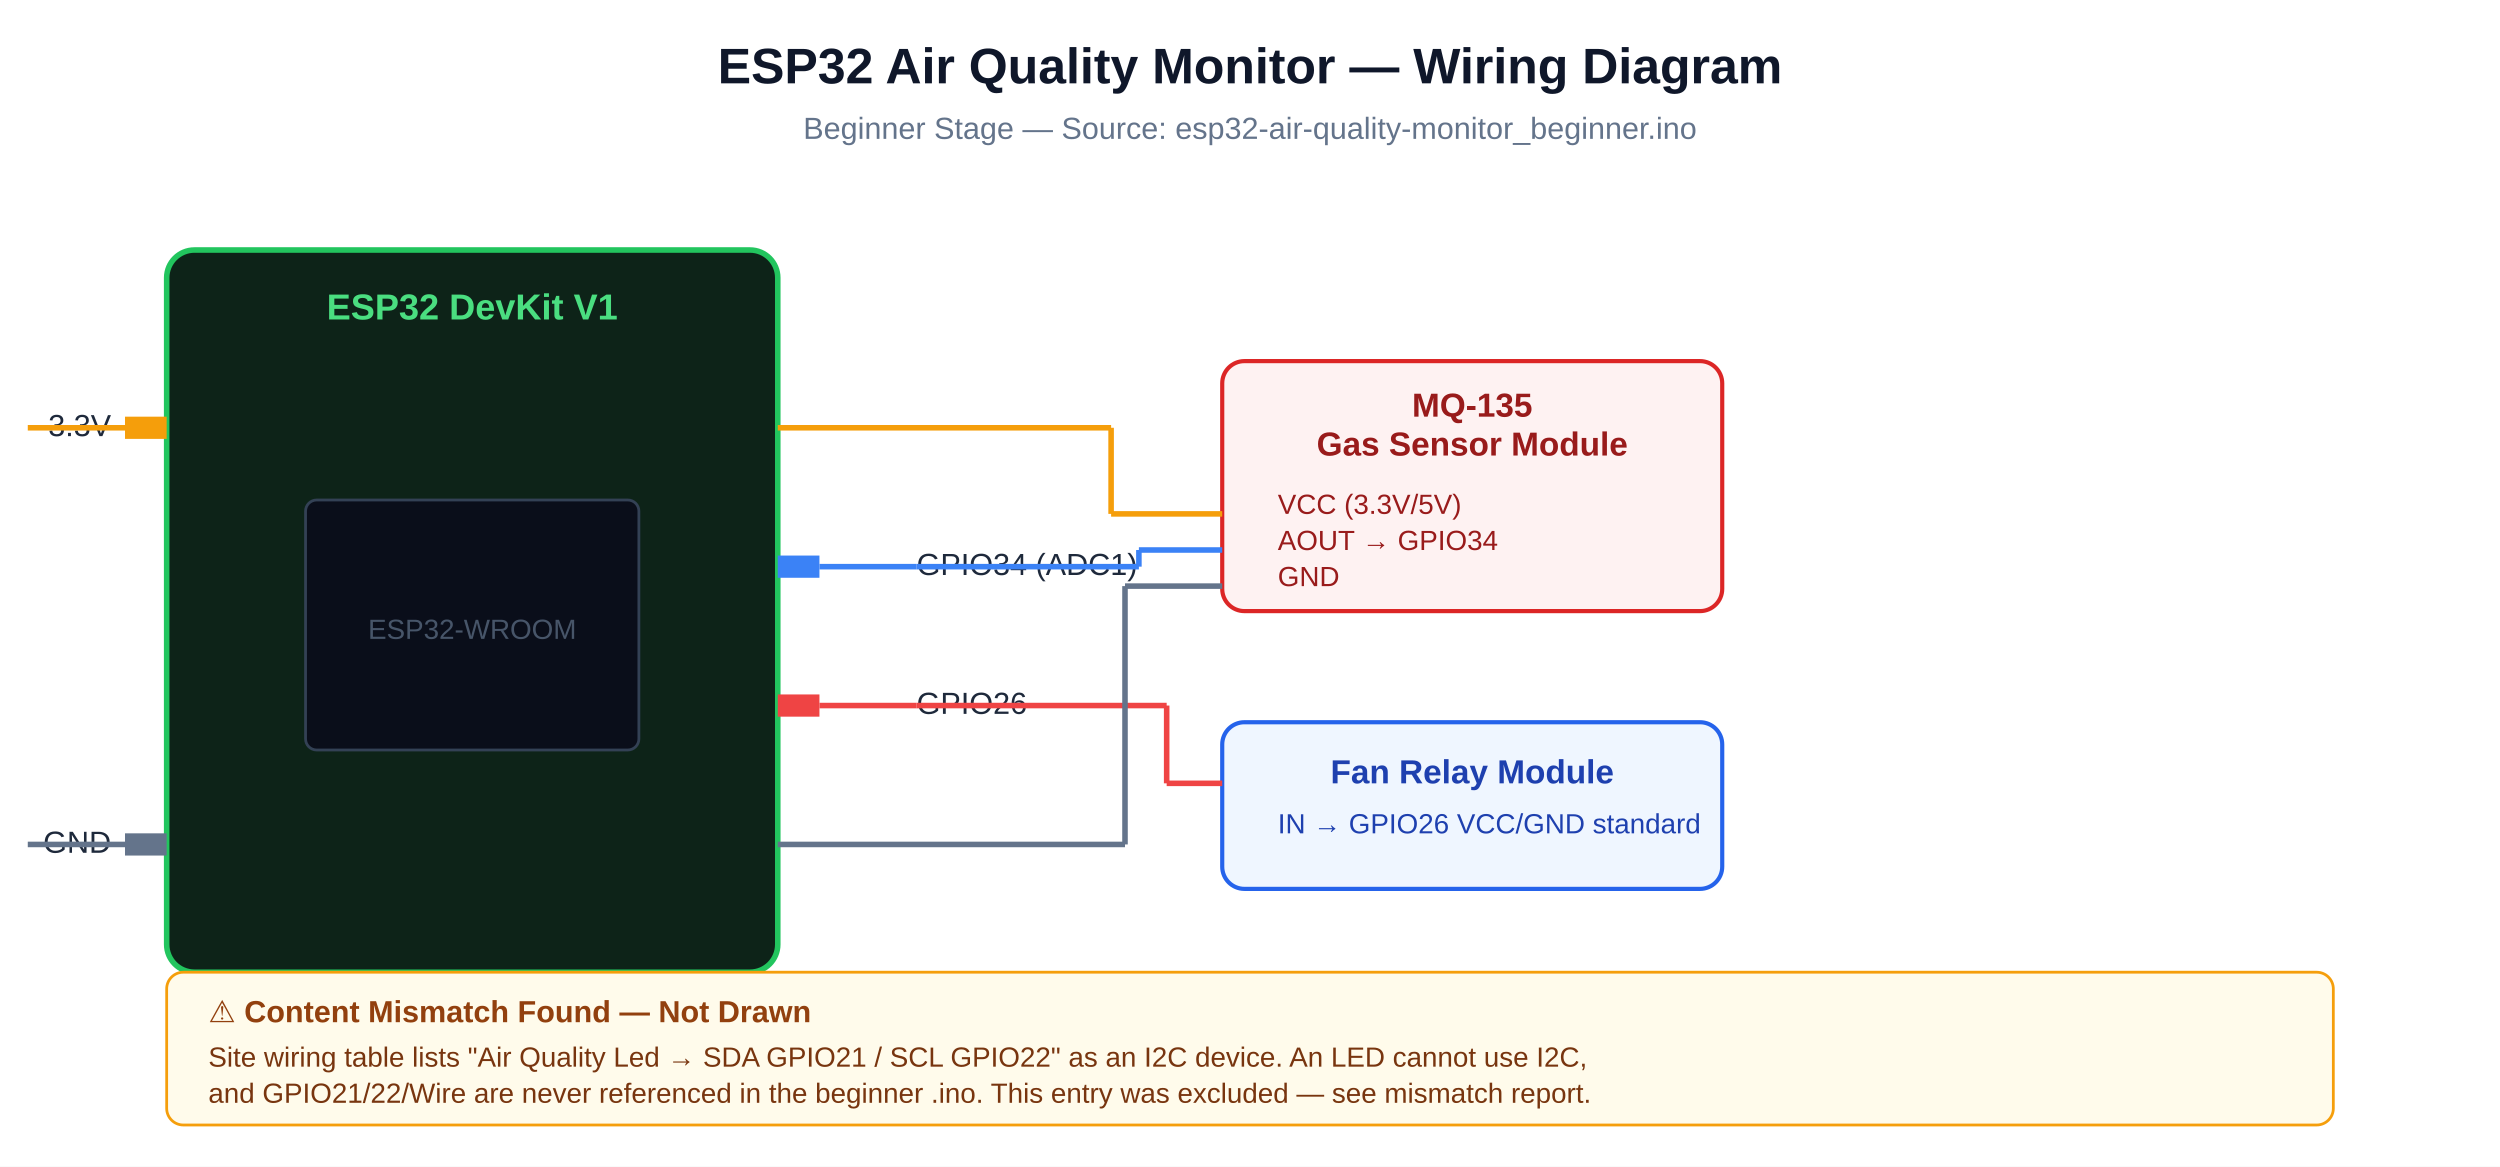
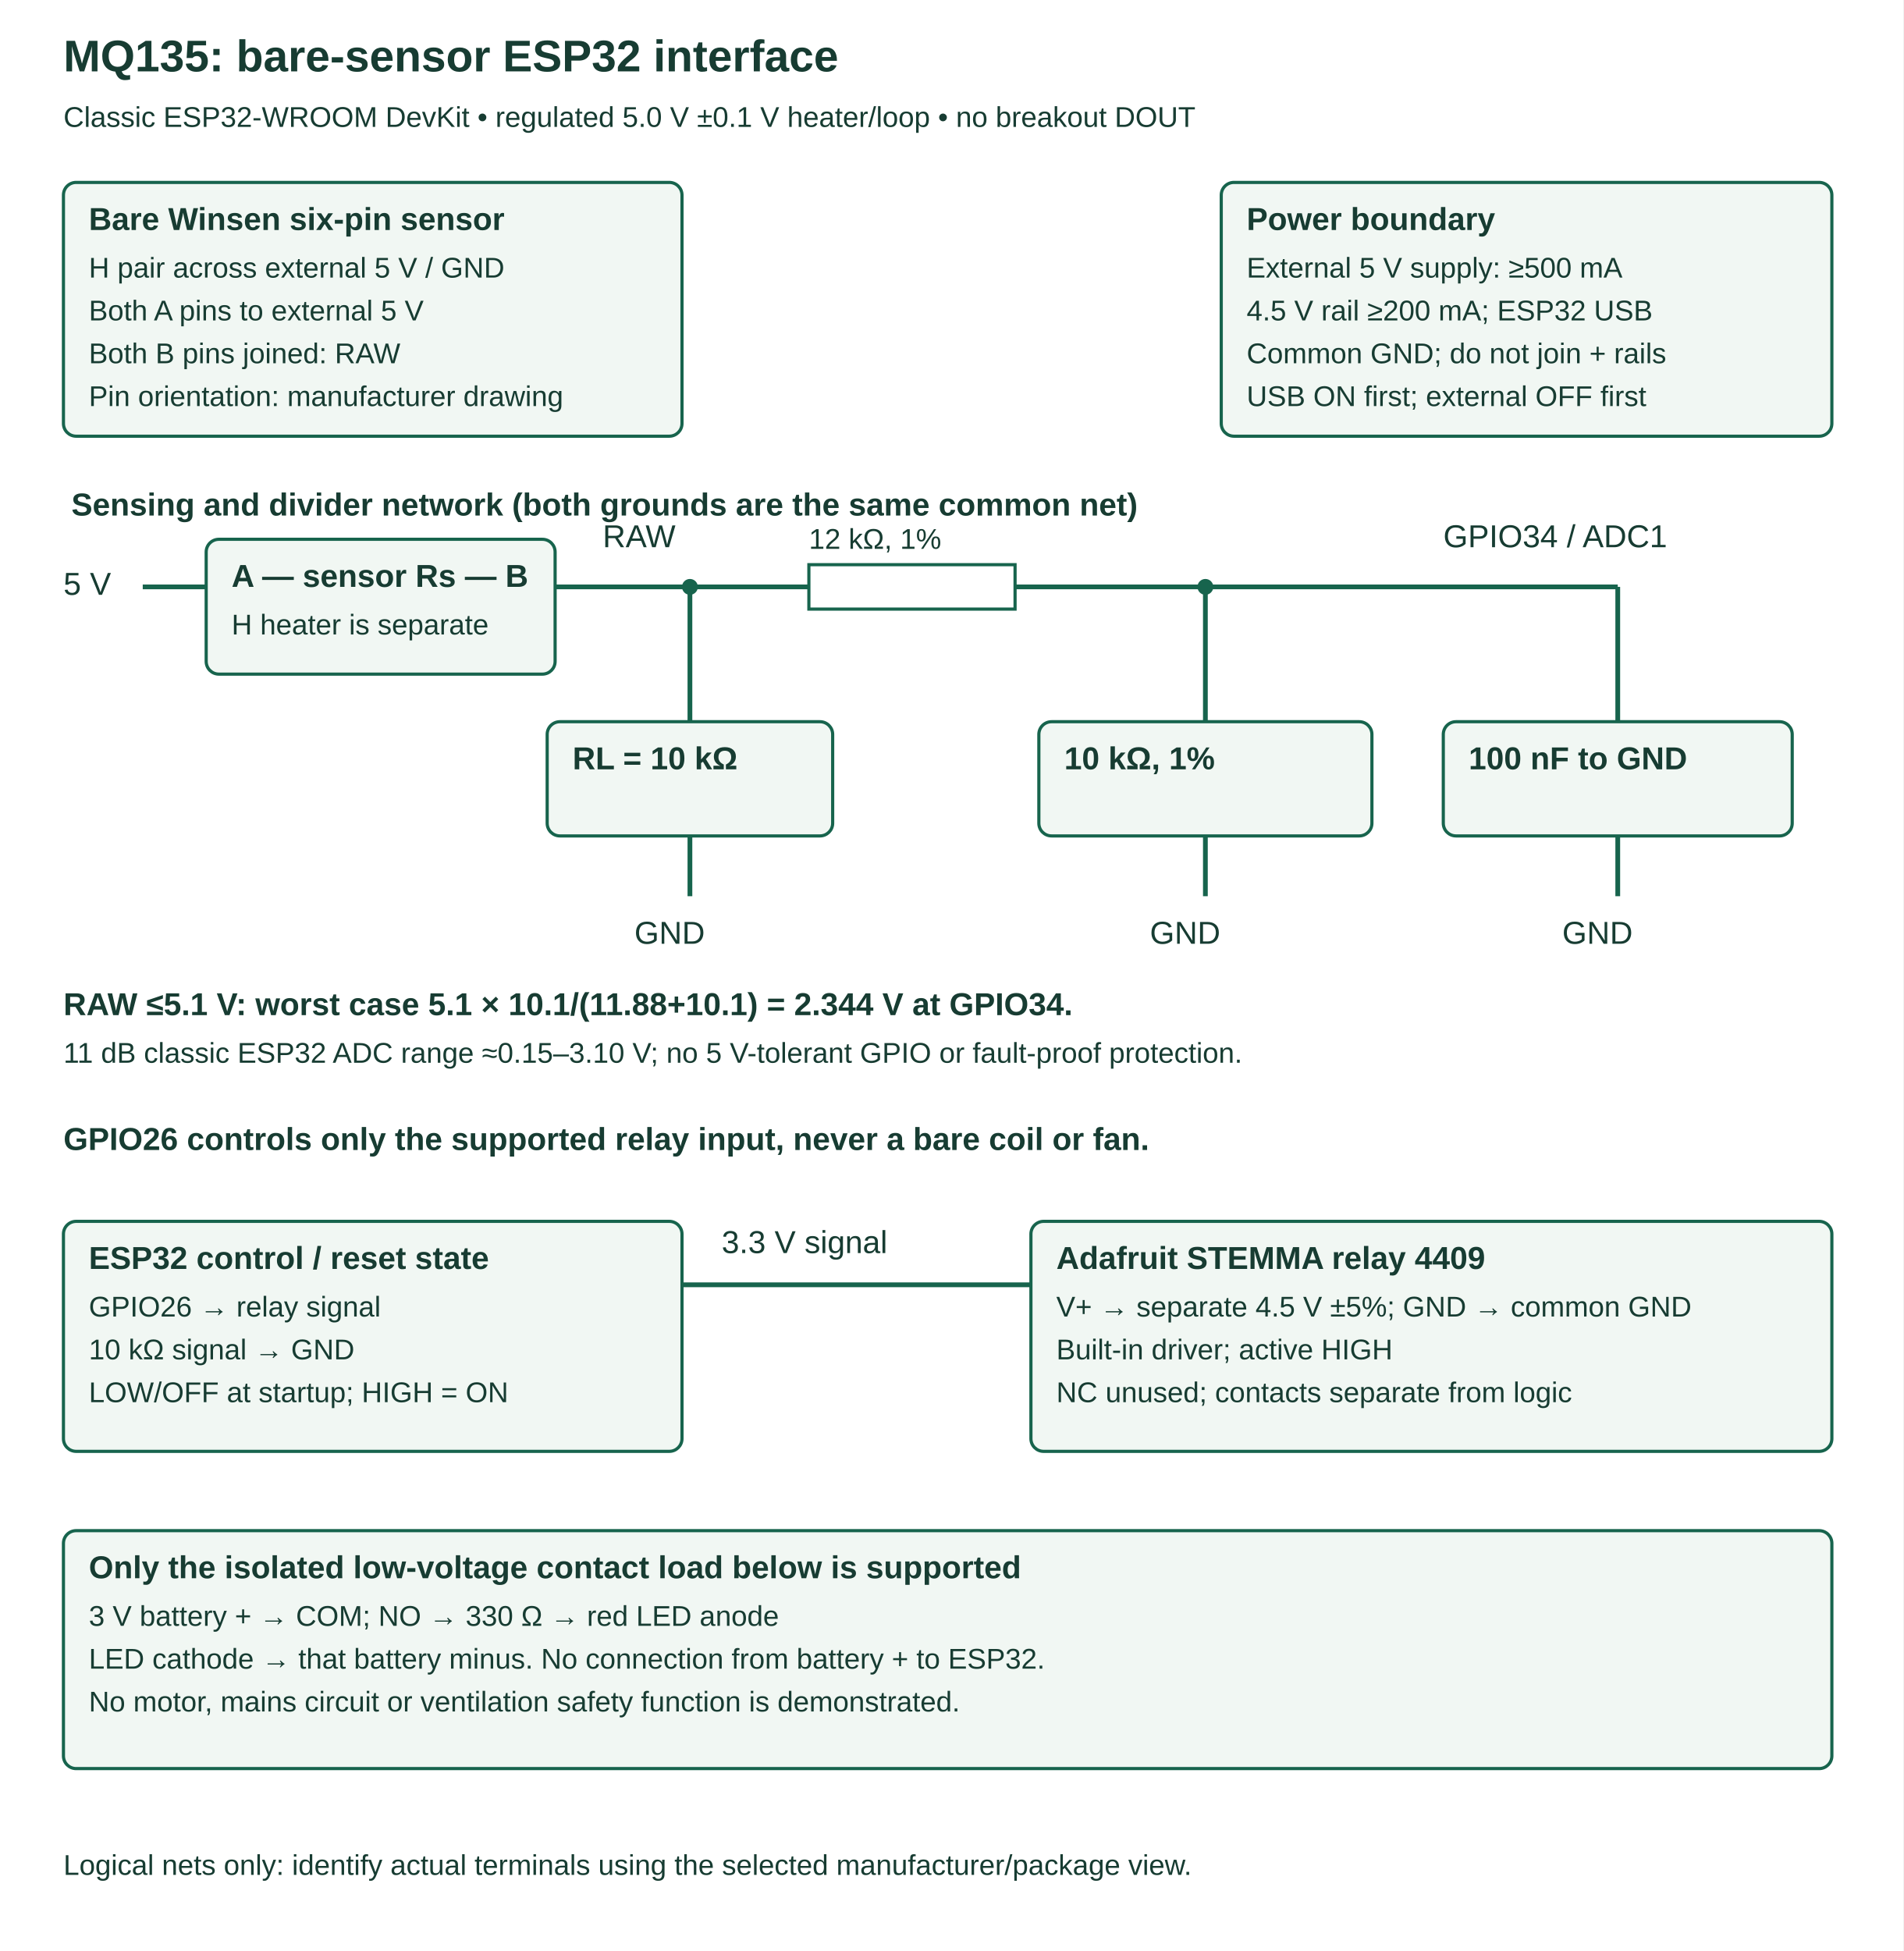
- <svg xmlns="http://www.w3.org/2000/svg" viewBox="0 0 900 420" font-family="Arial, Helvetica, sans-serif">
-   <rect width="900" height="420" fill="#ffffff" />
-   <text x="450" y="30" text-anchor="middle" font-size="18" font-weight="bold" fill="#0f172a">ESP32 Air Quality Monitor — Wiring Diagram</text>
-   <text x="450" y="50" text-anchor="middle" font-size="11" fill="#64748b">Beginner Stage — Source: esp32-air-quality-monitor_beginner.ino</text>
-   <rect x="60" y="90" width="220" height="260" rx="10" fill="#0d2318" stroke="#22c55e" stroke-width="2" />
-   <text x="170" y="115" text-anchor="middle" font-size="13" fill="#4ade80" font-weight="bold">ESP32 DevKit V1</text>
-   <rect x="110" y="180" width="120" height="90" rx="4" fill="#0a0e1a" stroke="#334155" />
-   <text x="170" y="230" text-anchor="middle" font-size="10" fill="#475569">ESP32-WROOM</text>
-   <g font-size="11" fill="#1e293b">
-     <rect x="45" y="150" width="15" height="8" fill="#f59e0b" />
-     <text x="40" y="157" text-anchor="end">3.3V</text>
-     <line x1="45" y1="154" x2="10" y2="154" stroke="#f59e0b" stroke-width="2" />
-     <rect x="45" y="300" width="15" height="8" fill="#64748b" />
-     <text x="40" y="307" text-anchor="end">GND</text>
-     <line x1="45" y1="304" x2="10" y2="304" stroke="#64748b" stroke-width="2" />
-   </g>
-   <g font-size="11" fill="#1e293b">
-     <rect x="280" y="200" width="15" height="8" fill="#3b82f6" />
-     <text x="330" y="207">GPIO34 (ADC1)</text>
-     <line x1="295" y1="204" x2="330" y2="204" stroke="#3b82f6" stroke-width="2" />
-     <rect x="280" y="250" width="15" height="8" fill="#ef4444" />
-     <text x="330" y="257">GPIO26</text>
-     <line x1="295" y1="254" x2="330" y2="254" stroke="#ef4444" stroke-width="2" />
-   </g>
-   <rect x="440" y="130" width="180" height="90" rx="8" fill="#fef2f2" stroke="#dc2626" stroke-width="1.5" />
-   <text x="530" y="150" text-anchor="middle" font-size="12" font-weight="bold" fill="#991b1b">MQ-135</text>
-   <text x="530" y="164" text-anchor="middle" font-size="12" font-weight="bold" fill="#991b1b">Gas Sensor Module</text>
-   <text x="460" y="185" font-size="10" fill="#991b1b">VCC (3.3V/5V)</text>
-   <text x="460" y="198" font-size="10" fill="#991b1b">AOUT → GPIO34</text>
-   <text x="460" y="211" font-size="10" fill="#991b1b">GND</text>
-   <rect x="440" y="260" width="180" height="60" rx="8" fill="#eff6ff" stroke="#2563eb" stroke-width="1.5" />
-   <text x="530" y="282" text-anchor="middle" font-size="12" font-weight="bold" fill="#1e40af">Fan Relay Module</text>
-   <text x="460" y="300" font-size="10" fill="#1e40af">IN → GPIO26   VCC/GND standard</text>
-   <line x1="330" y1="204" x2="410" y2="204" stroke="#3b82f6" stroke-width="2" />
-   <line x1="410" y1="204" x2="410" y2="198" stroke="#3b82f6" stroke-width="2" />
-   <line x1="410" y1="198" x2="440" y2="198" stroke="#3b82f6" stroke-width="2" />
-   <line x1="330" y1="254" x2="420" y2="254" stroke="#ef4444" stroke-width="2" />
-   <line x1="420" y1="254" x2="420" y2="282" stroke="#ef4444" stroke-width="2" />
-   <line x1="420" y1="282" x2="440" y2="282" stroke="#ef4444" stroke-width="2" />
-   <line x1="280" y1="154" x2="400" y2="154" stroke="#f59e0b" stroke-width="2" />
-   <line x1="400" y1="154" x2="400" y2="185" stroke="#f59e0b" stroke-width="2" />
-   <line x1="400" y1="185" x2="440" y2="185" stroke="#f59e0b" stroke-width="2" />
-   <line x1="280" y1="304" x2="405" y2="304" stroke="#64748b" stroke-width="2" />
-   <line x1="405" y1="304" x2="405" y2="211" stroke="#64748b" stroke-width="2" />
-   <line x1="405" y1="211" x2="440" y2="211" stroke="#64748b" stroke-width="2" />
-   <rect x="60" y="350" width="780" height="55" rx="6" fill="#fffbeb" stroke="#f59e0b" />
-   <text x="75" y="368" font-size="11" font-weight="bold" fill="#92400e">⚠ Content Mismatch Found — Not Drawn</text>
-   <text x="75" y="384" font-size="10" fill="#78350f">Site wiring table lists "Air Quality Led → SDA GPIO21 / SCL GPIO22" as an I2C device. An LED cannot use I2C,</text>
-   <text x="75" y="397" font-size="10" fill="#78350f">and GPIO21/22/Wire are never referenced in the beginner .ino. This entry was excluded — see mismatch report.</text>
+ <svg xmlns="http://www.w3.org/2000/svg" viewBox="0 0 1200 1230" role="img" aria-labelledby="title desc">
+   <rect width="1200" height="1230" fill="#ffffff" />
+   <style>text{font-family:Arial,Helvetica,sans-serif;fill:#173c32;font-size:20px}.small{font-size:18px}.heading{font-size:28px;font-weight:700}.label{font-weight:700}.wire{fill:none;stroke:#17644d;stroke-width:3;stroke-linejoin:round}.power{stroke:#a33723}.ground{stroke:#334155}.box{fill:#f1f7f3;stroke:#17644d;stroke-width:2}</style>
+   <text x="40" y="45" class="heading">MQ135: bare-sensor ESP32 interface</text>
+   <text x="40" y="80" class="small">Classic ESP32-WROOM DevKit • regulated 5.0 V ±0.1 V heater/loop • no breakout DOUT</text>
+   <rect x="40" y="115" width="390" height="160" rx="8" class="box" />
+   <text x="56" y="145" class="label">Bare Winsen six-pin sensor</text>
+   <text x="56" y="175" class="small">H pair across external 5 V / GND</text>
+   <text x="56" y="202" class="small">Both A pins to external 5 V</text>
+   <text x="56" y="229" class="small">Both B pins joined: RAW</text>
+   <text x="56" y="256" class="small">Pin orientation: manufacturer drawing</text>
+   <rect x="770" y="115" width="385" height="160" rx="8" class="box" />
+   <text x="786" y="145" class="label">Power boundary</text>
+   <text x="786" y="175" class="small">External 5 V supply: ≥500 mA</text>
+   <text x="786" y="202" class="small">4.5 V rail ≥200 mA; ESP32 USB</text>
+   <text x="786" y="229" class="small">Common GND; do not join + rails</text>
+   <text x="786" y="256" class="small">USB ON first; external OFF first</text>
+   <text x="45" y="325" class="label">Sensing and divider network (both grounds are the same common net)</text>
+   <text x="40" y="375" class="">5 V</text>
+   <polyline points="90,370 130,370" class="wire " />
+   <rect x="130" y="340" width="220" height="85" rx="8" class="box" />
+   <text x="146" y="370" class="label">A — sensor Rs — B</text>
+   <text x="146" y="400" class="small">H heater is separate</text>
+   <polyline points="350,370 435,370" class="wire " />
+   <circle cx="435" cy="370" r="5" fill="#17644d" />
+   <text x="380" y="345" class="">RAW</text>
+   <polyline points="435,370 510,370" class="wire " />
+   <rect x="510" y="356" width="130" height="28" fill="white" stroke="#17644d" stroke-width="2" />
+   <text x="510" y="346" class="small">12 kΩ, 1%</text>
+   <polyline points="640,370 760,370 1020,370" class="wire " />
+   <circle cx="760" cy="370" r="5" fill="#17644d" />
+   <text x="910" y="345" class="">GPIO34 / ADC1</text>
+   <polyline points="435,370 435,455" class="wire " />
+   <rect x="345" y="455" width="180" height="72" rx="8" class="box" />
+   <text x="361" y="485" class="label">RL = 10 kΩ</text>
+   <polyline points="435,527 435,565" class="wire " />
+   <text x="400" y="595" class="">GND</text>
+   <polyline points="760,370 760,455" class="wire " />
+   <rect x="655" y="455" width="210" height="72" rx="8" class="box" />
+   <text x="671" y="485" class="label">10 kΩ, 1%</text>
+   <polyline points="760,527 760,565" class="wire " />
+   <text x="725" y="595" class="">GND</text>
+   <polyline points="1020,370 1020,455" class="wire " />
+   <rect x="910" y="455" width="220" height="72" rx="8" class="box" />
+   <text x="926" y="485" class="label">100 nF to GND</text>
+   <polyline points="1020,527 1020,565" class="wire " />
+   <text x="985" y="595" class="">GND</text>
+   <text x="40" y="640" class="label">RAW ≤5.1 V: worst case 5.1 × 10.1/(11.88+10.1) = 2.344 V at GPIO34.</text>
+   <text x="40" y="670" class="small">11 dB classic ESP32 ADC range ≈0.15–3.10 V; no 5 V-tolerant GPIO or fault-proof protection.</text>
+   <text x="40" y="725" class="label">GPIO26 controls only the supported relay input, never a bare coil or fan.</text>
+   <rect x="40" y="770" width="390" height="145" rx="8" class="box" />
+   <text x="56" y="800" class="label">ESP32 control / reset state</text>
+   <text x="56" y="830" class="small">GPIO26 → relay signal</text>
+   <text x="56" y="857" class="small">10 kΩ signal → GND</text>
+   <text x="56" y="884" class="small">LOW/OFF at startup; HIGH = ON</text>
+   <polyline points="430,810 650,810" class="wire " />
+   <text x="455" y="790" class="">3.3 V signal</text>
+   <rect x="650" y="770" width="505" height="145" rx="8" class="box" />
+   <text x="666" y="800" class="label">Adafruit STEMMA relay 4409</text>
+   <text x="666" y="830" class="small">V+ → separate 4.5 V ±5%; GND → common GND</text>
+   <text x="666" y="857" class="small">Built-in driver; active HIGH</text>
+   <text x="666" y="884" class="small">NC unused; contacts separate from logic</text>
+   <rect x="40" y="965" width="1115" height="150" rx="8" class="box" />
+   <text x="56" y="995" class="label">Only the isolated low-voltage contact load below is supported</text>
+   <text x="56" y="1025" class="small">3 V battery + → COM; NO → 330 Ω → red LED anode</text>
+   <text x="56" y="1052" class="small">LED cathode → that battery minus. No connection from battery + to ESP32.</text>
+   <text x="56" y="1079" class="small">No motor, mains circuit or ventilation safety function is demonstrated.</text>
+   <text x="40" y="1182" class="small">Logical nets only: identify actual terminals using the selected manufacturer/package view.</text>
</svg>
